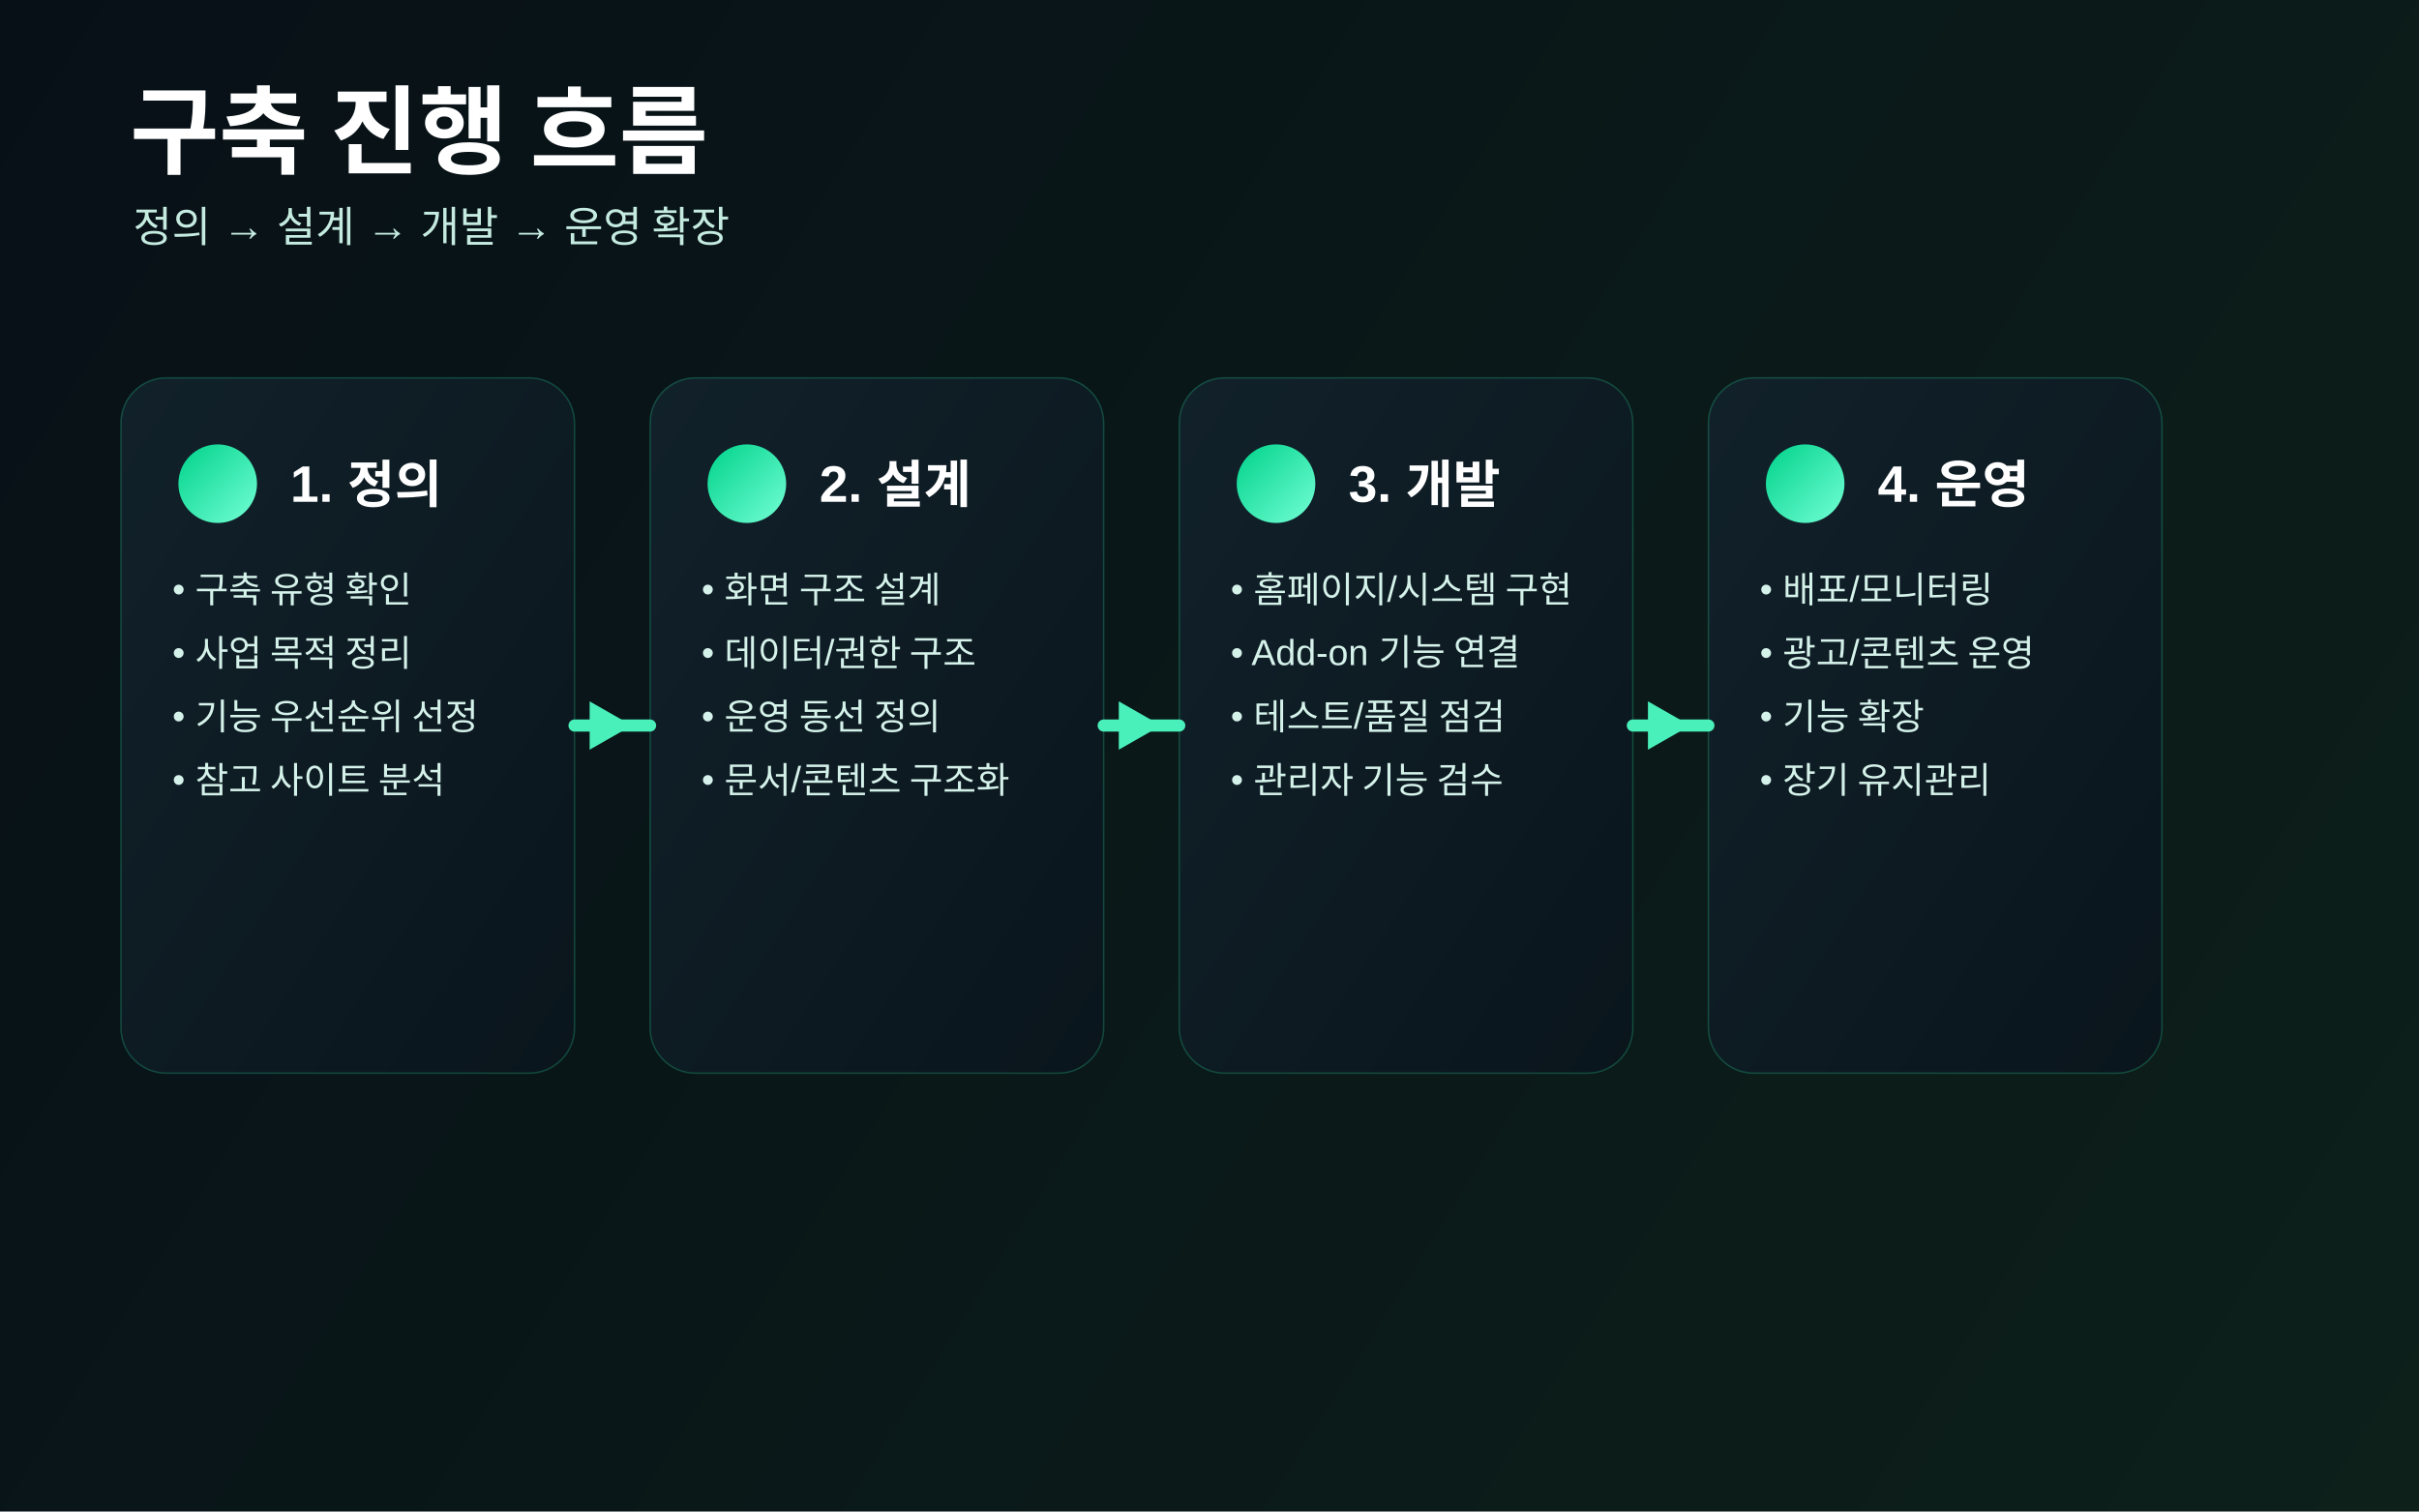
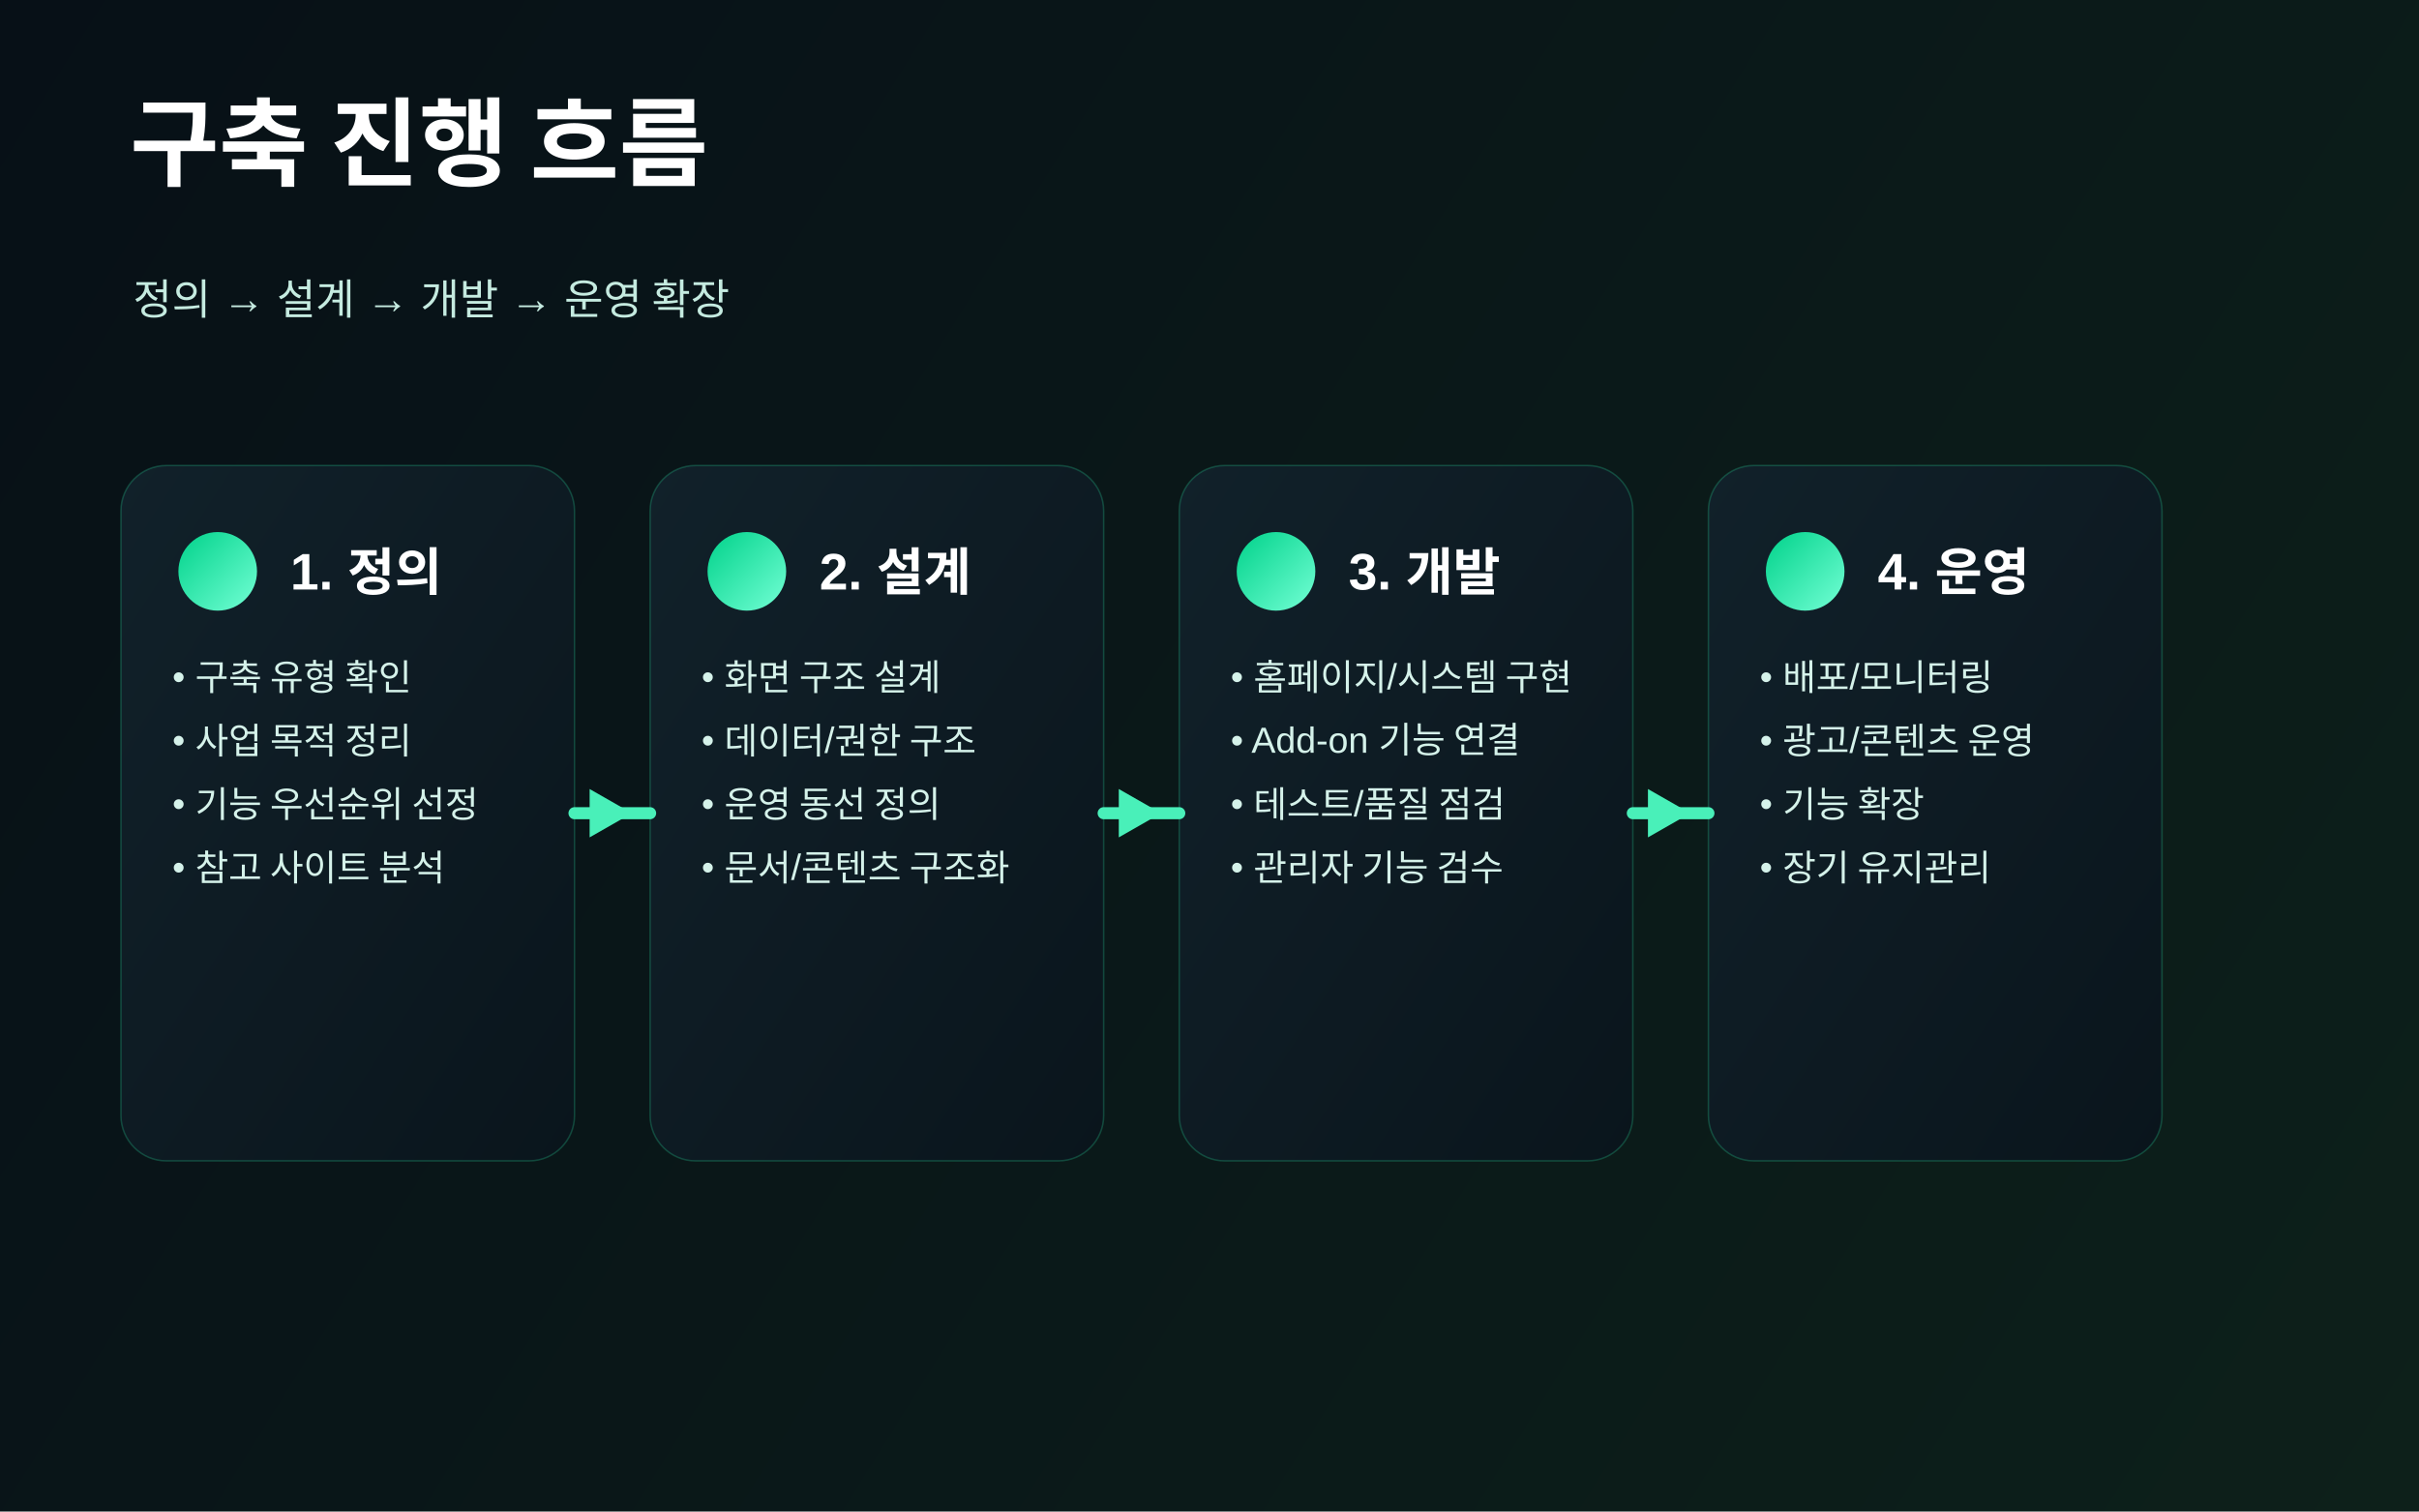
<svg xmlns="http://www.w3.org/2000/svg" width="1600" height="1000" viewBox="0 0 1600 1000" fill="none">
  <defs>
    <linearGradient id="bg" x1="0" y1="0" x2="1600" y2="1000" gradientUnits="userSpaceOnUse">
      <stop stop-color="#071017" />
      <stop offset="1" stop-color="#0D201A" />
    </linearGradient>
    <linearGradient id="panel" x1="0" y1="0" x2="1" y2="1">
      <stop stop-color="#11212A" />
      <stop offset="1" stop-color="#0A151C" />
    </linearGradient>
    <linearGradient id="green" x1="0" y1="0" x2="1" y2="1">
      <stop stop-color="#00D28A" />
      <stop offset="1" stop-color="#73FFD5" />
    </linearGradient>
  </defs>
  <rect width="1600" height="1000" fill="url(#bg)" />
-   <text x="86" y="110" fill="#FFFFFF" font-size="64" font-weight="700" font-family="Pretendard, Arial, sans-serif">구축 진행 흐름</text>
-   <text x="88" y="160" fill="#C5EBE0" font-size="28" font-family="Pretendard, Arial, sans-serif">정의 → 설계 → 개발 → 운영 확장</text>
-   <g transform="translate(80 250)">
+   <text x="86" y="118" fill="#FFFFFF" font-size="64" font-weight="700" font-family="Pretendard, Arial, sans-serif">구축 진행 흐름</text>
+   <text x="88" y="208" fill="#C5EBE0" font-size="28" font-family="Pretendard, Arial, sans-serif">정의 → 설계 → 개발 → 운영 확장</text>
+   <g transform="translate(80 308)">
    <rect x="0" y="0" width="300" height="460" rx="30" fill="url(#panel)" stroke="#2DE6A8" stroke-opacity="0.24" />
    <circle cx="64" cy="70" r="26" fill="url(#green)" />
    <text x="112" y="82" fill="#FFFFFF" font-size="34" font-weight="700" font-family="Pretendard, Arial, sans-serif">1. 정의</text>
    <text x="34" y="148" fill="#D5F2EA" font-size="24" font-family="Pretendard, Arial, sans-serif">• 구축 유형 확인</text>
    <text x="34" y="190" fill="#D5F2EA" font-size="24" font-family="Pretendard, Arial, sans-serif">• 사업 목적 정리</text>
    <text x="34" y="232" fill="#D5F2EA" font-size="24" font-family="Pretendard, Arial, sans-serif">• 기능 우선순위 선정</text>
    <text x="34" y="274" fill="#D5F2EA" font-size="24" font-family="Pretendard, Arial, sans-serif">• 참고 사이트 분석</text>
  </g>
-   <g transform="translate(430 250)">
+   <g transform="translate(430 308)">
    <rect x="0" y="0" width="300" height="460" rx="30" fill="url(#panel)" stroke="#2DE6A8" stroke-opacity="0.24" />
    <circle cx="64" cy="70" r="26" fill="url(#green)" />
    <text x="112" y="82" fill="#FFFFFF" font-size="34" font-weight="700" font-family="Pretendard, Arial, sans-serif">2. 설계</text>
    <text x="34" y="148" fill="#D5F2EA" font-size="24" font-family="Pretendard, Arial, sans-serif">• 화면 구조 설계</text>
    <text x="34" y="190" fill="#D5F2EA" font-size="24" font-family="Pretendard, Arial, sans-serif">• 데이터/권한 구조</text>
    <text x="34" y="232" fill="#D5F2EA" font-size="24" font-family="Pretendard, Arial, sans-serif">• 운영 동선 정의</text>
    <text x="34" y="274" fill="#D5F2EA" font-size="24" font-family="Pretendard, Arial, sans-serif">• 문서/콘텐츠 구조화</text>
  </g>
-   <g transform="translate(780 250)">
+   <g transform="translate(780 308)">
    <rect x="0" y="0" width="300" height="460" rx="30" fill="url(#panel)" stroke="#2DE6A8" stroke-opacity="0.24" />
    <circle cx="64" cy="70" r="26" fill="url(#green)" />
    <text x="112" y="82" fill="#FFFFFF" font-size="34" font-weight="700" font-family="Pretendard, Arial, sans-serif">3. 개발</text>
    <text x="34" y="148" fill="#D5F2EA" font-size="24" font-family="Pretendard, Arial, sans-serif">• 홈페이지/시스템 구현</text>
    <text x="34" y="190" fill="#D5F2EA" font-size="24" font-family="Pretendard, Arial, sans-serif">• Add-on 기능 연결</text>
    <text x="34" y="232" fill="#D5F2EA" font-size="24" font-family="Pretendard, Arial, sans-serif">• 테스트/품질 점검</text>
    <text x="34" y="274" fill="#D5F2EA" font-size="24" font-family="Pretendard, Arial, sans-serif">• 관리자 기능 검수</text>
  </g>
-   <g transform="translate(1130 250)">
+   <g transform="translate(1130 308)">
    <rect x="0" y="0" width="300" height="460" rx="30" fill="url(#panel)" stroke="#2DE6A8" stroke-opacity="0.24" />
    <circle cx="64" cy="70" r="26" fill="url(#green)" />
    <text x="112" y="82" fill="#FFFFFF" font-size="34" font-weight="700" font-family="Pretendard, Arial, sans-serif">4. 운영</text>
    <text x="34" y="148" fill="#D5F2EA" font-size="24" font-family="Pretendard, Arial, sans-serif">• 배포/모니터링</text>
    <text x="34" y="190" fill="#D5F2EA" font-size="24" font-family="Pretendard, Arial, sans-serif">• 광고/콘텐츠 운영</text>
    <text x="34" y="232" fill="#D5F2EA" font-size="24" font-family="Pretendard, Arial, sans-serif">• 기능 확장</text>
    <text x="34" y="274" fill="#D5F2EA" font-size="24" font-family="Pretendard, Arial, sans-serif">• 장기 유지관리</text>
  </g>
-   <path d="M380 480H430" stroke="#49F0B9" stroke-width="8" stroke-linecap="round" />
-   <path d="M730 480H780" stroke="#49F0B9" stroke-width="8" stroke-linecap="round" />
-   <path d="M1080 480H1130" stroke="#49F0B9" stroke-width="8" stroke-linecap="round" />
-   <polygon points="418,480 390,464 390,496" fill="#49F0B9" />
-   <polygon points="768,480 740,464 740,496" fill="#49F0B9" />
-   <polygon points="1118,480 1090,464 1090,496" fill="#49F0B9" />
+   <path d="M380 538H430" stroke="#49F0B9" stroke-width="8" stroke-linecap="round" />
+   <path d="M730 538H780" stroke="#49F0B9" stroke-width="8" stroke-linecap="round" />
+   <path d="M1080 538H1130" stroke="#49F0B9" stroke-width="8" stroke-linecap="round" />
+   <polygon points="418,538 390,522 390,554" fill="#49F0B9" />
+   <polygon points="768,538 740,522 740,554" fill="#49F0B9" />
+   <polygon points="1118,538 1090,522 1090,554" fill="#49F0B9" />
</svg>
